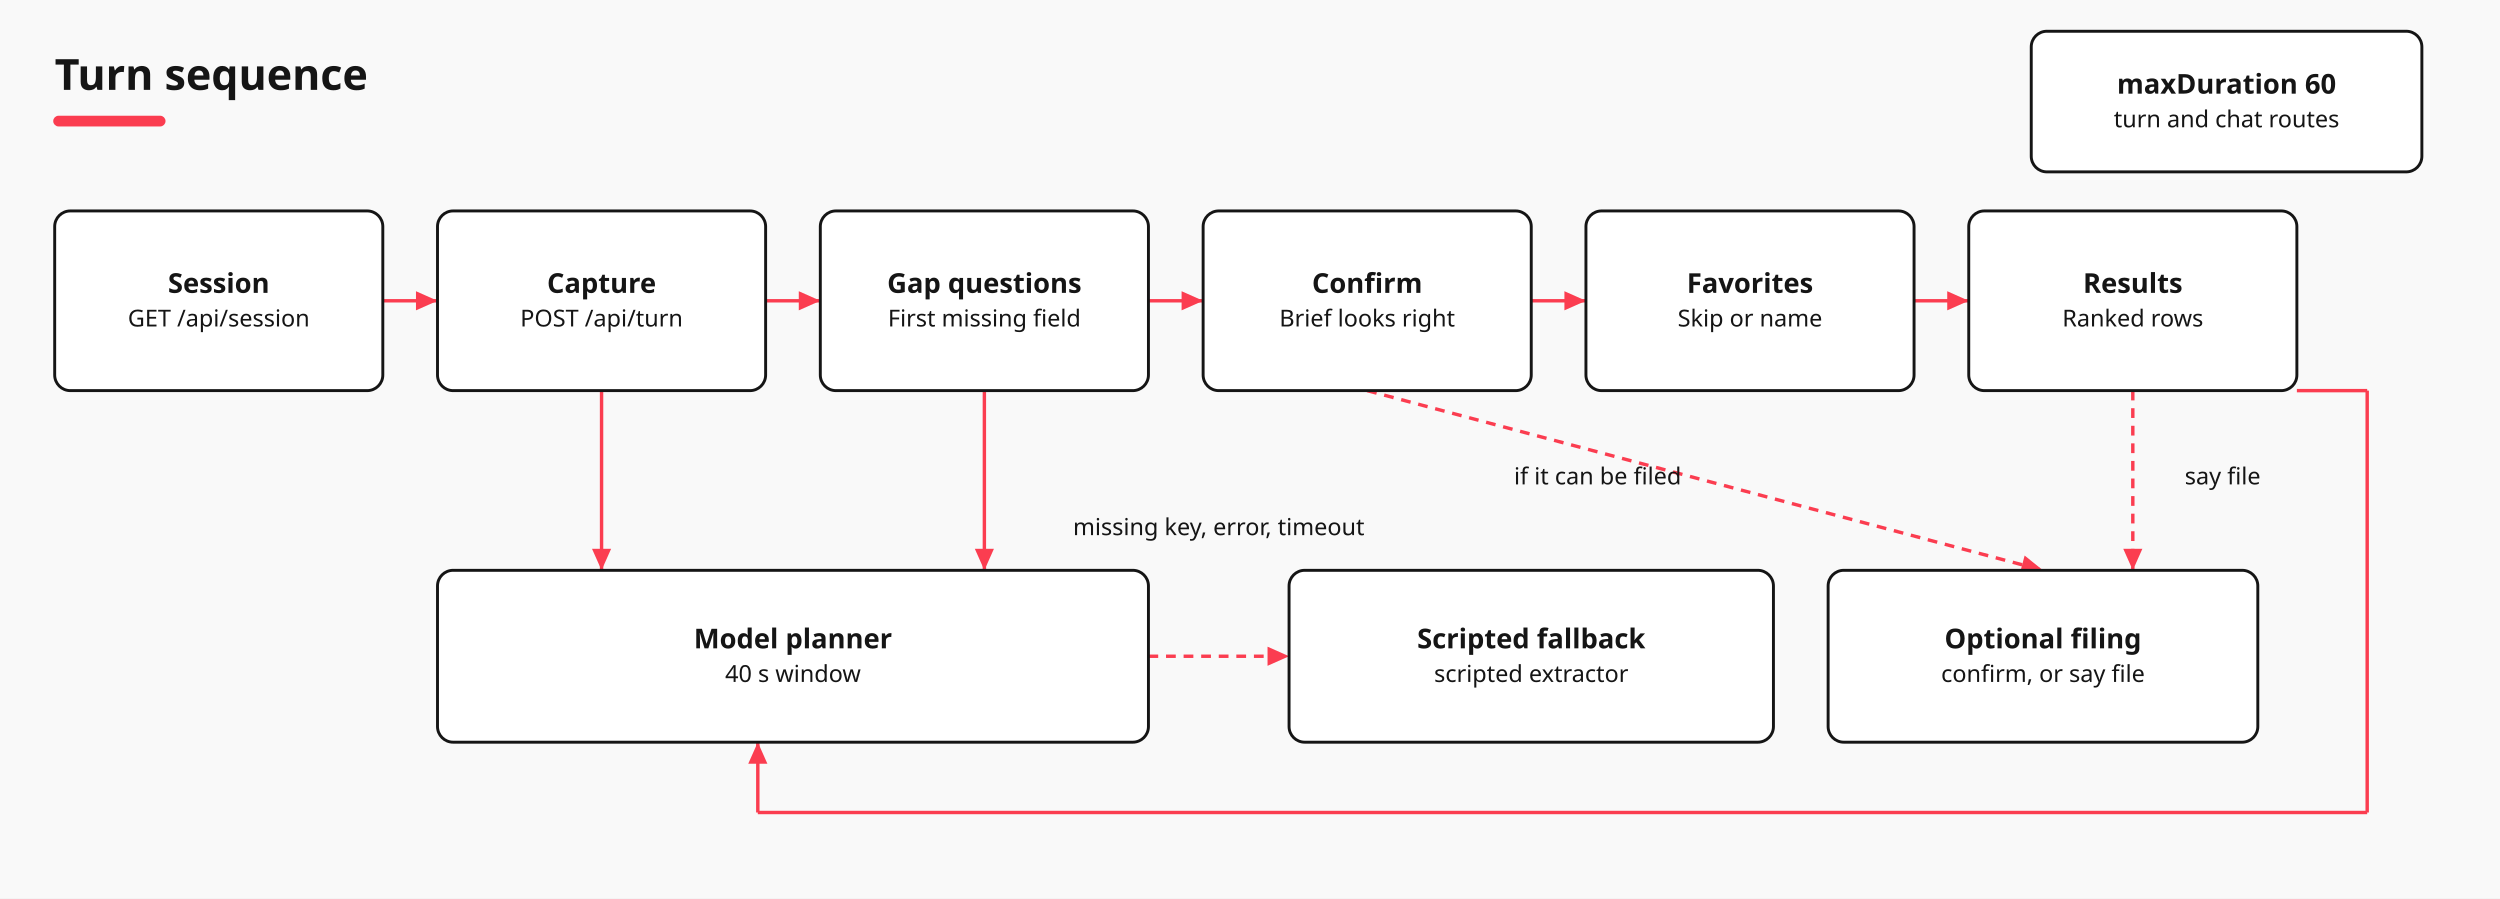
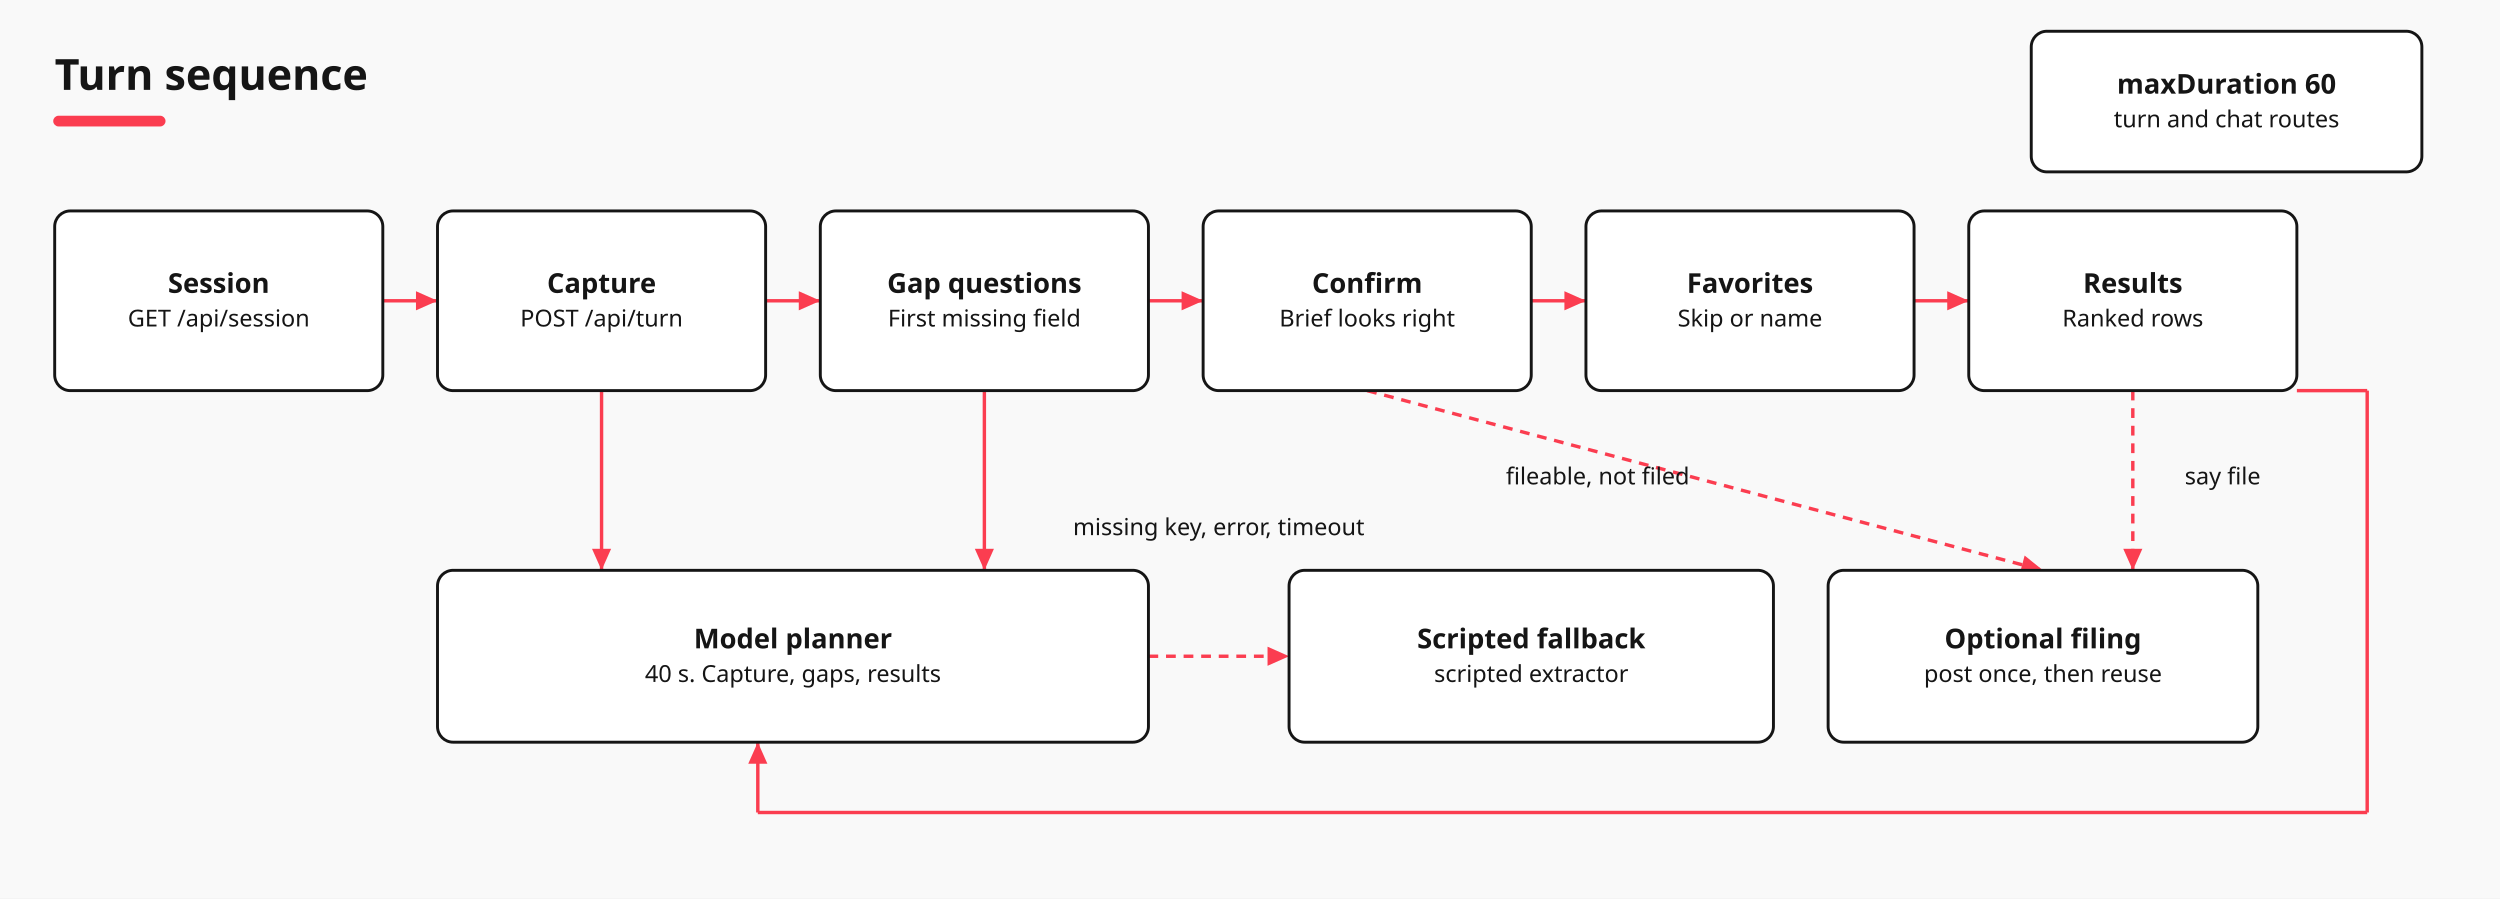
<svg xmlns="http://www.w3.org/2000/svg" width="1280" height="460" viewBox="0 0 1280 460" role="img">
  <defs>
    <marker id="arrow" viewBox="0 0 10 10" refX="9" refY="5" markerWidth="7" markerHeight="7" orient="auto-start-reverse">
      <path d="M 0 1 L 9 5 L 0 9 z" fill="#FB3D50" />
    </marker>
  </defs>
  <rect width="100%" height="100%" fill="#F9F9F9" />
  <line x1="504" y1="200" x2="504" y2="292" stroke="#FB3D50" stroke-width="1.75" marker-end="url(#arrow)" />
  <line x1="196" y1="154" x2="224" y2="154" stroke="#FB3D50" stroke-width="1.75" marker-end="url(#arrow)" />
  <line x1="1092" y1="200" x2="1092" y2="292" stroke="#FB3D50" stroke-width="1.75" stroke-dasharray="5 4" marker-end="url(#arrow)" />
  <line x1="1212" y1="200" x2="1212" y2="416" stroke="#FB3D50" stroke-width="1.75" />
  <line x1="588" y1="154" x2="616" y2="154" stroke="#FB3D50" stroke-width="1.75" marker-end="url(#arrow)" />
  <line x1="388" y1="416" x2="388" y2="380" stroke="#FB3D50" stroke-width="1.75" marker-end="url(#arrow)" />
  <line x1="392" y1="154" x2="420" y2="154" stroke="#FB3D50" stroke-width="1.75" marker-end="url(#arrow)" />
  <line x1="784" y1="154" x2="812" y2="154" stroke="#FB3D50" stroke-width="1.75" marker-end="url(#arrow)" />
  <line x1="980" y1="154" x2="1008" y2="154" stroke="#FB3D50" stroke-width="1.75" marker-end="url(#arrow)" />
  <line x1="700" y1="200" x2="1046" y2="292" stroke="#FB3D50" stroke-width="1.75" stroke-dasharray="5 4" marker-end="url(#arrow)" />
  <line x1="308" y1="200" x2="308" y2="292" stroke="#FB3D50" stroke-width="1.75" marker-end="url(#arrow)" />
  <line x1="588" y1="336" x2="660" y2="336" stroke="#FB3D50" stroke-width="1.75" stroke-dasharray="5 4" marker-end="url(#arrow)" />
  <line x1="1212" y1="416" x2="388" y2="416" stroke="#FB3D50" stroke-width="1.75" />
  <line x1="1176" y1="200" x2="1212" y2="200" stroke="#FB3D50" stroke-width="1.75" />
  <rect x="28" y="60" width="56" height="4" rx="2" fill="#FB3D50" stroke="#FB3D50" stroke-width="1.5" />
  <rect x="660" y="292" width="248" height="88" rx="8" fill="#FFFFFF" stroke="#151515" stroke-width="1.5" />
  <text x="784" y="327" text-anchor="middle" dominant-baseline="middle" fill="#151515" font-family="Instrument Sans, system-ui, sans-serif" font-size="14" font-weight="600">Scripted fallback</text>
  <text x="784" y="345" text-anchor="middle" dominant-baseline="middle" fill="#151515" font-family="Instrument Sans, system-ui, sans-serif" font-size="12" font-weight="400">scripted extractor</text>
  <rect x="936" y="292" width="220" height="88" rx="8" fill="#FFFFFF" stroke="#151515" stroke-width="1.5" />
  <text x="1046" y="327" text-anchor="middle" dominant-baseline="middle" fill="#151515" font-family="Instrument Sans, system-ui, sans-serif" font-size="14" font-weight="600">Optional filing</text>
-   <text x="1046" y="345" text-anchor="middle" dominant-baseline="middle" fill="#151515" font-family="Instrument Sans, system-ui, sans-serif" font-size="12" font-weight="400">confirm, or say file</text>
+   <text x="1046" y="345" text-anchor="middle" dominant-baseline="middle" fill="#151515" font-family="Instrument Sans, system-ui, sans-serif" font-size="12" font-weight="400">post once, then reuse</text>
  <rect x="1008" y="108" width="168" height="92" rx="8" fill="#FFFFFF" stroke="#151515" stroke-width="1.5" />
  <text x="1092" y="145" text-anchor="middle" dominant-baseline="middle" fill="#151515" font-family="Instrument Sans, system-ui, sans-serif" font-size="14" font-weight="600">Results</text>
  <text x="1092" y="163" text-anchor="middle" dominant-baseline="middle" fill="#151515" font-family="Instrument Sans, system-ui, sans-serif" font-size="12" font-weight="400">Ranked rows</text>
  <rect x="1040" y="16" width="200" height="72" rx="8" fill="#FFFFFF" stroke="#151515" stroke-width="1.5" />
  <text x="1140" y="43" text-anchor="middle" dominant-baseline="middle" fill="#151515" font-family="Instrument Sans, system-ui, sans-serif" font-size="14" font-weight="600">maxDuration 60</text>
  <text x="1140" y="61" text-anchor="middle" dominant-baseline="middle" fill="#151515" font-family="Instrument Sans, system-ui, sans-serif" font-size="12" font-weight="400">turn and chat routes</text>
  <rect x="28" y="108" width="168" height="92" rx="8" fill="#FFFFFF" stroke="#151515" stroke-width="1.5" />
  <text x="112" y="145" text-anchor="middle" dominant-baseline="middle" fill="#151515" font-family="Instrument Sans, system-ui, sans-serif" font-size="14" font-weight="600">Session</text>
  <text x="112" y="163" text-anchor="middle" dominant-baseline="middle" fill="#151515" font-family="Instrument Sans, system-ui, sans-serif" font-size="12" font-weight="400">GET /api/session</text>
  <rect x="616" y="108" width="168" height="92" rx="8" fill="#FFFFFF" stroke="#151515" stroke-width="1.5" />
  <text x="700" y="145" text-anchor="middle" dominant-baseline="middle" fill="#151515" font-family="Instrument Sans, system-ui, sans-serif" font-size="14" font-weight="600">Confirm</text>
  <text x="700" y="163" text-anchor="middle" dominant-baseline="middle" fill="#151515" font-family="Instrument Sans, system-ui, sans-serif" font-size="12" font-weight="400">Brief looks right</text>
  <rect x="812" y="108" width="168" height="92" rx="8" fill="#FFFFFF" stroke="#151515" stroke-width="1.5" />
  <text x="896" y="145" text-anchor="middle" dominant-baseline="middle" fill="#151515" font-family="Instrument Sans, system-ui, sans-serif" font-size="14" font-weight="600">Favorites</text>
  <text x="896" y="163" text-anchor="middle" dominant-baseline="middle" fill="#151515" font-family="Instrument Sans, system-ui, sans-serif" font-size="12" font-weight="400">Skip or name</text>
  <rect x="224" y="108" width="168" height="92" rx="8" fill="#FFFFFF" stroke="#151515" stroke-width="1.5" />
  <text x="308" y="145" text-anchor="middle" dominant-baseline="middle" fill="#151515" font-family="Instrument Sans, system-ui, sans-serif" font-size="14" font-weight="600">Capture</text>
  <text x="308" y="163" text-anchor="middle" dominant-baseline="middle" fill="#151515" font-family="Instrument Sans, system-ui, sans-serif" font-size="12" font-weight="400">POST /api/turn</text>
  <rect x="420" y="108" width="168" height="92" rx="8" fill="#FFFFFF" stroke="#151515" stroke-width="1.5" />
  <text x="504" y="145" text-anchor="middle" dominant-baseline="middle" fill="#151515" font-family="Instrument Sans, system-ui, sans-serif" font-size="14" font-weight="600">Gap questions</text>
  <text x="504" y="163" text-anchor="middle" dominant-baseline="middle" fill="#151515" font-family="Instrument Sans, system-ui, sans-serif" font-size="12" font-weight="400">First missing field</text>
  <rect x="224" y="292" width="364" height="88" rx="8" fill="#FFFFFF" stroke="#151515" stroke-width="1.5" />
  <text x="406" y="327" text-anchor="middle" dominant-baseline="middle" fill="#151515" font-family="Instrument Sans, system-ui, sans-serif" font-size="14" font-weight="600">Model planner</text>
-   <text x="406" y="345" text-anchor="middle" dominant-baseline="middle" fill="#151515" font-family="Instrument Sans, system-ui, sans-serif" font-size="12" font-weight="400">40 s window</text>
+   <text x="406" y="345" text-anchor="middle" dominant-baseline="middle" fill="#151515" font-family="Instrument Sans, system-ui, sans-serif" font-size="12" font-weight="400">40 s. Capture, gaps, results</text>
  <text x="28" y="46" fill="#151515" font-family="Instrument Sans, system-ui, sans-serif" font-size="22" font-weight="600">Turn sequence</text>
  <text x="1138" y="248" text-anchor="middle" fill="#151515" font-family="Instrument Sans, system-ui, sans-serif" font-size="12" font-weight="500">say file</text>
-   <text x="818" y="248" text-anchor="middle" fill="#151515" font-family="Instrument Sans, system-ui, sans-serif" font-size="12" font-weight="500">if it can be filed</text>
+   <text x="818" y="248" text-anchor="middle" fill="#151515" font-family="Instrument Sans, system-ui, sans-serif" font-size="12" font-weight="500">fileable, not filed</text>
  <text x="624" y="274" text-anchor="middle" fill="#151515" font-family="Instrument Sans, system-ui, sans-serif" font-size="12" font-weight="500">missing key, error, timeout</text>
</svg>
